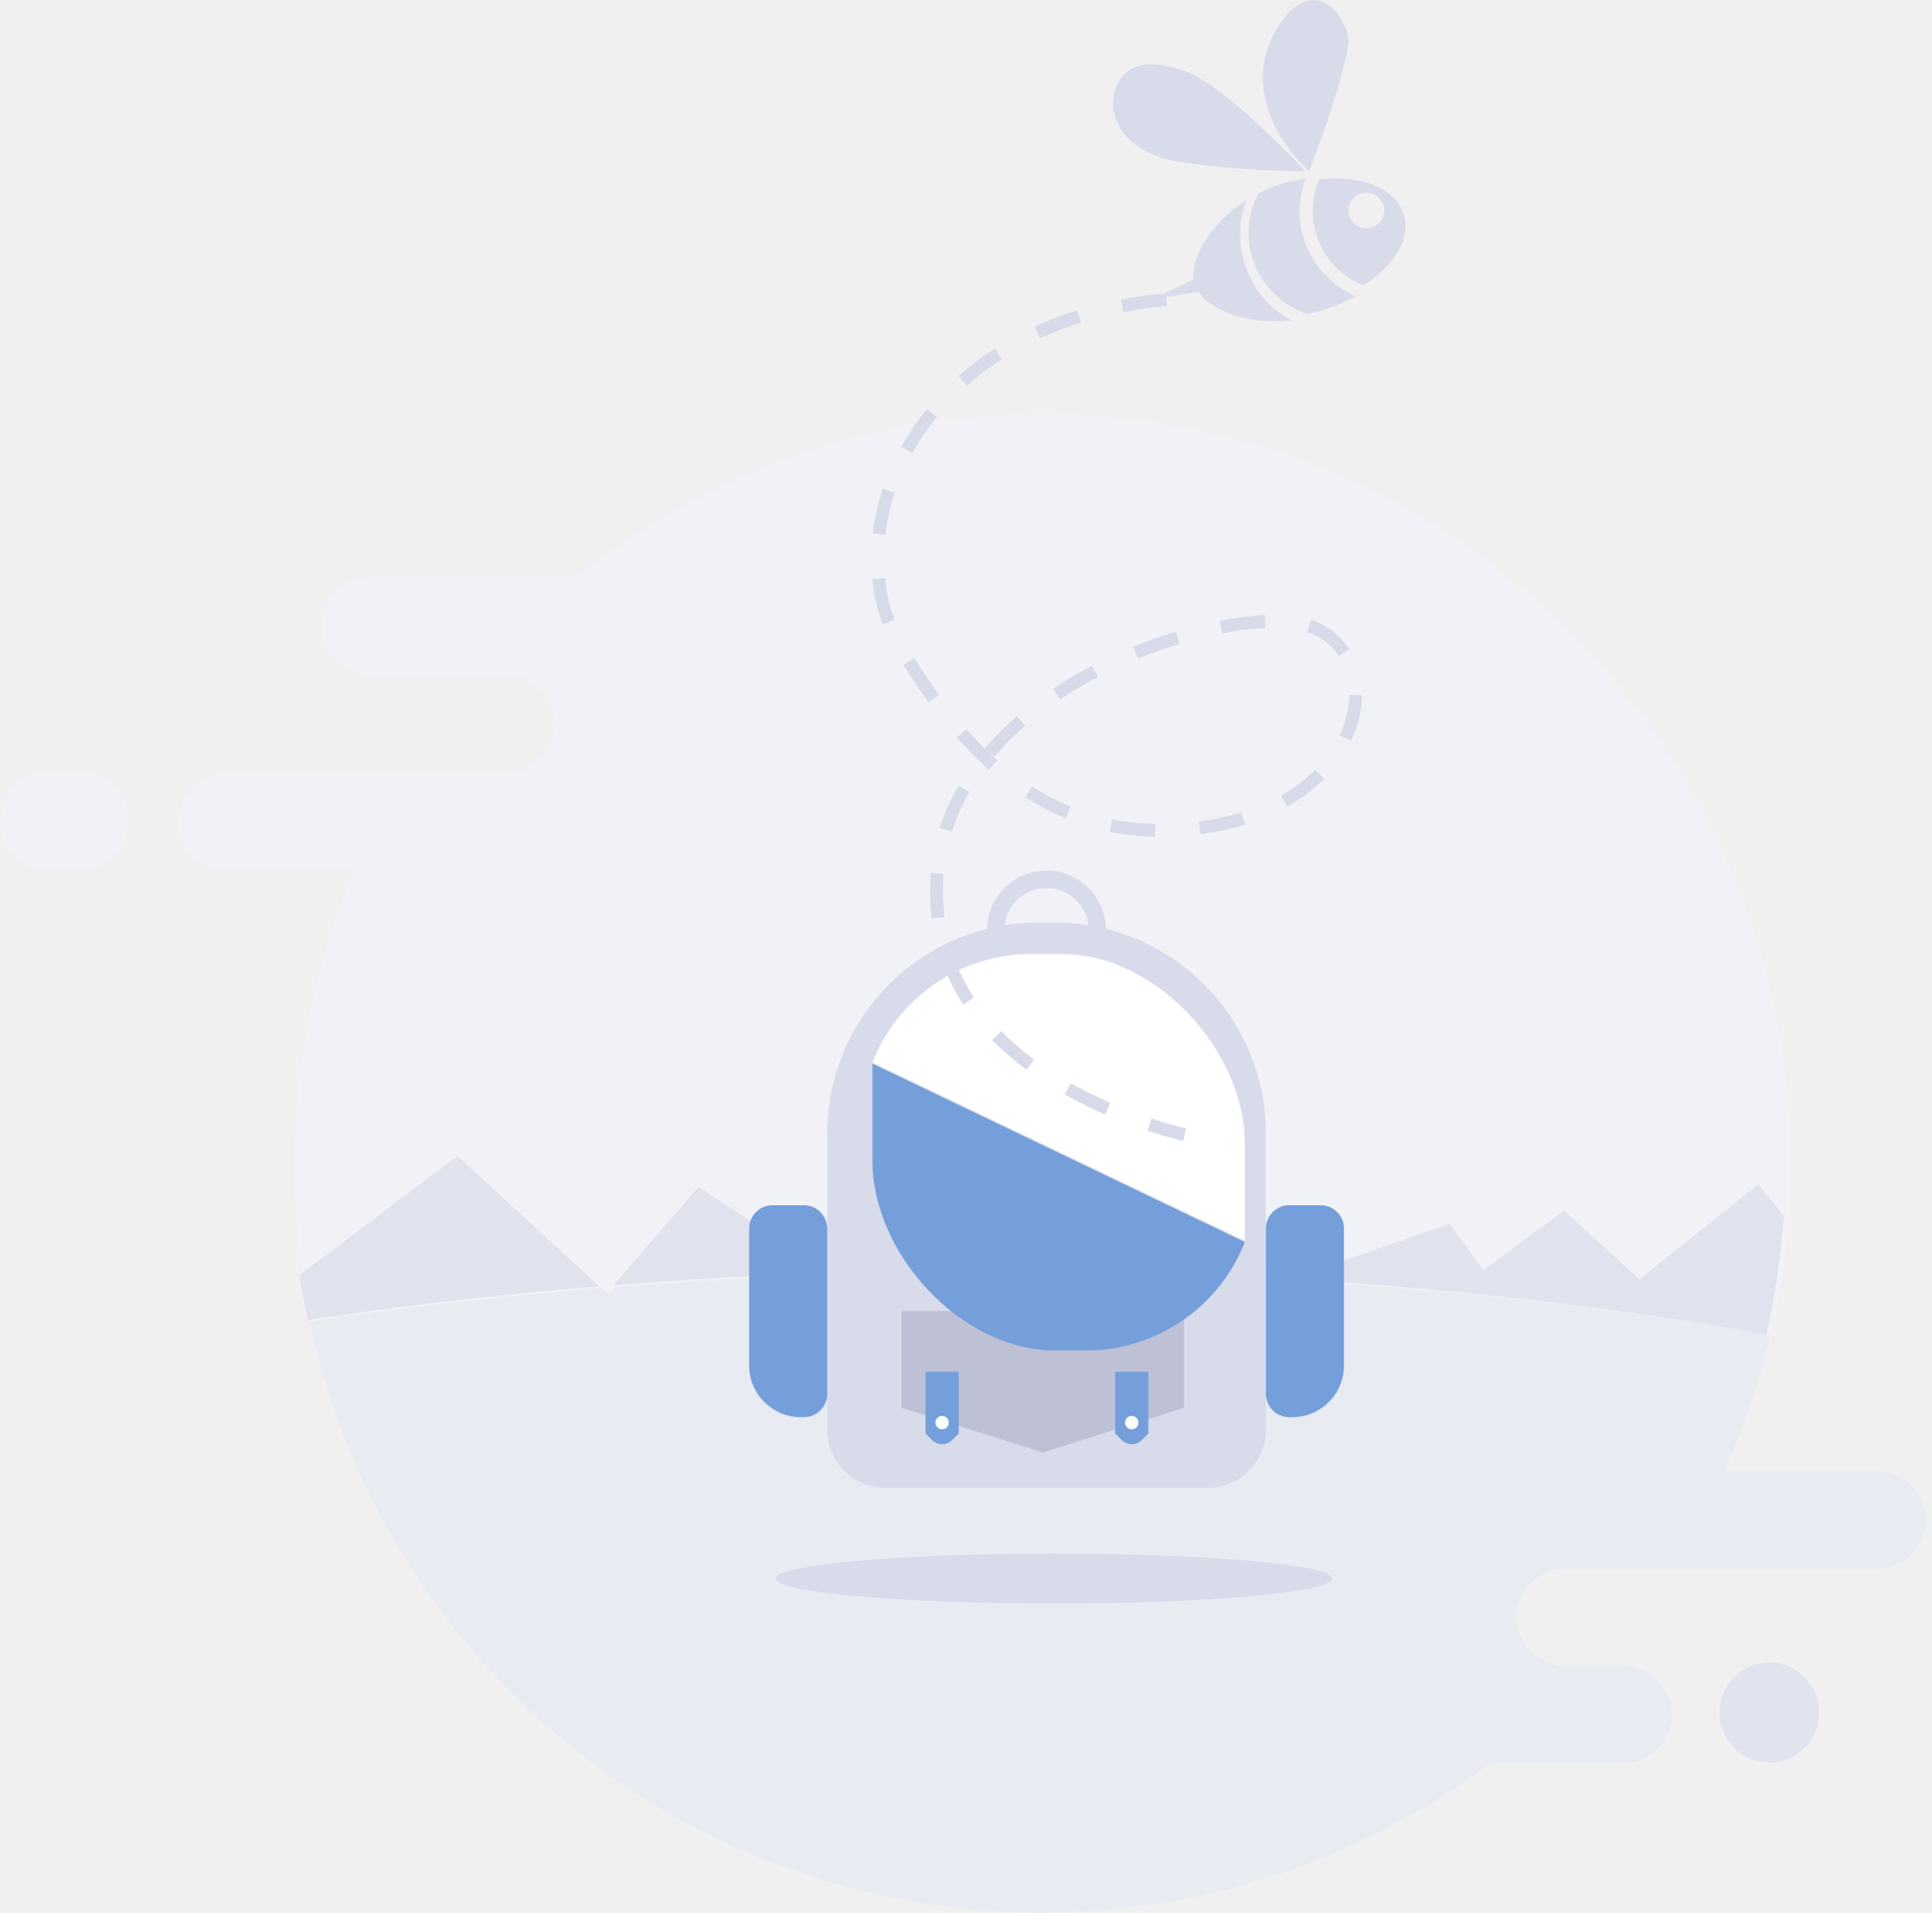
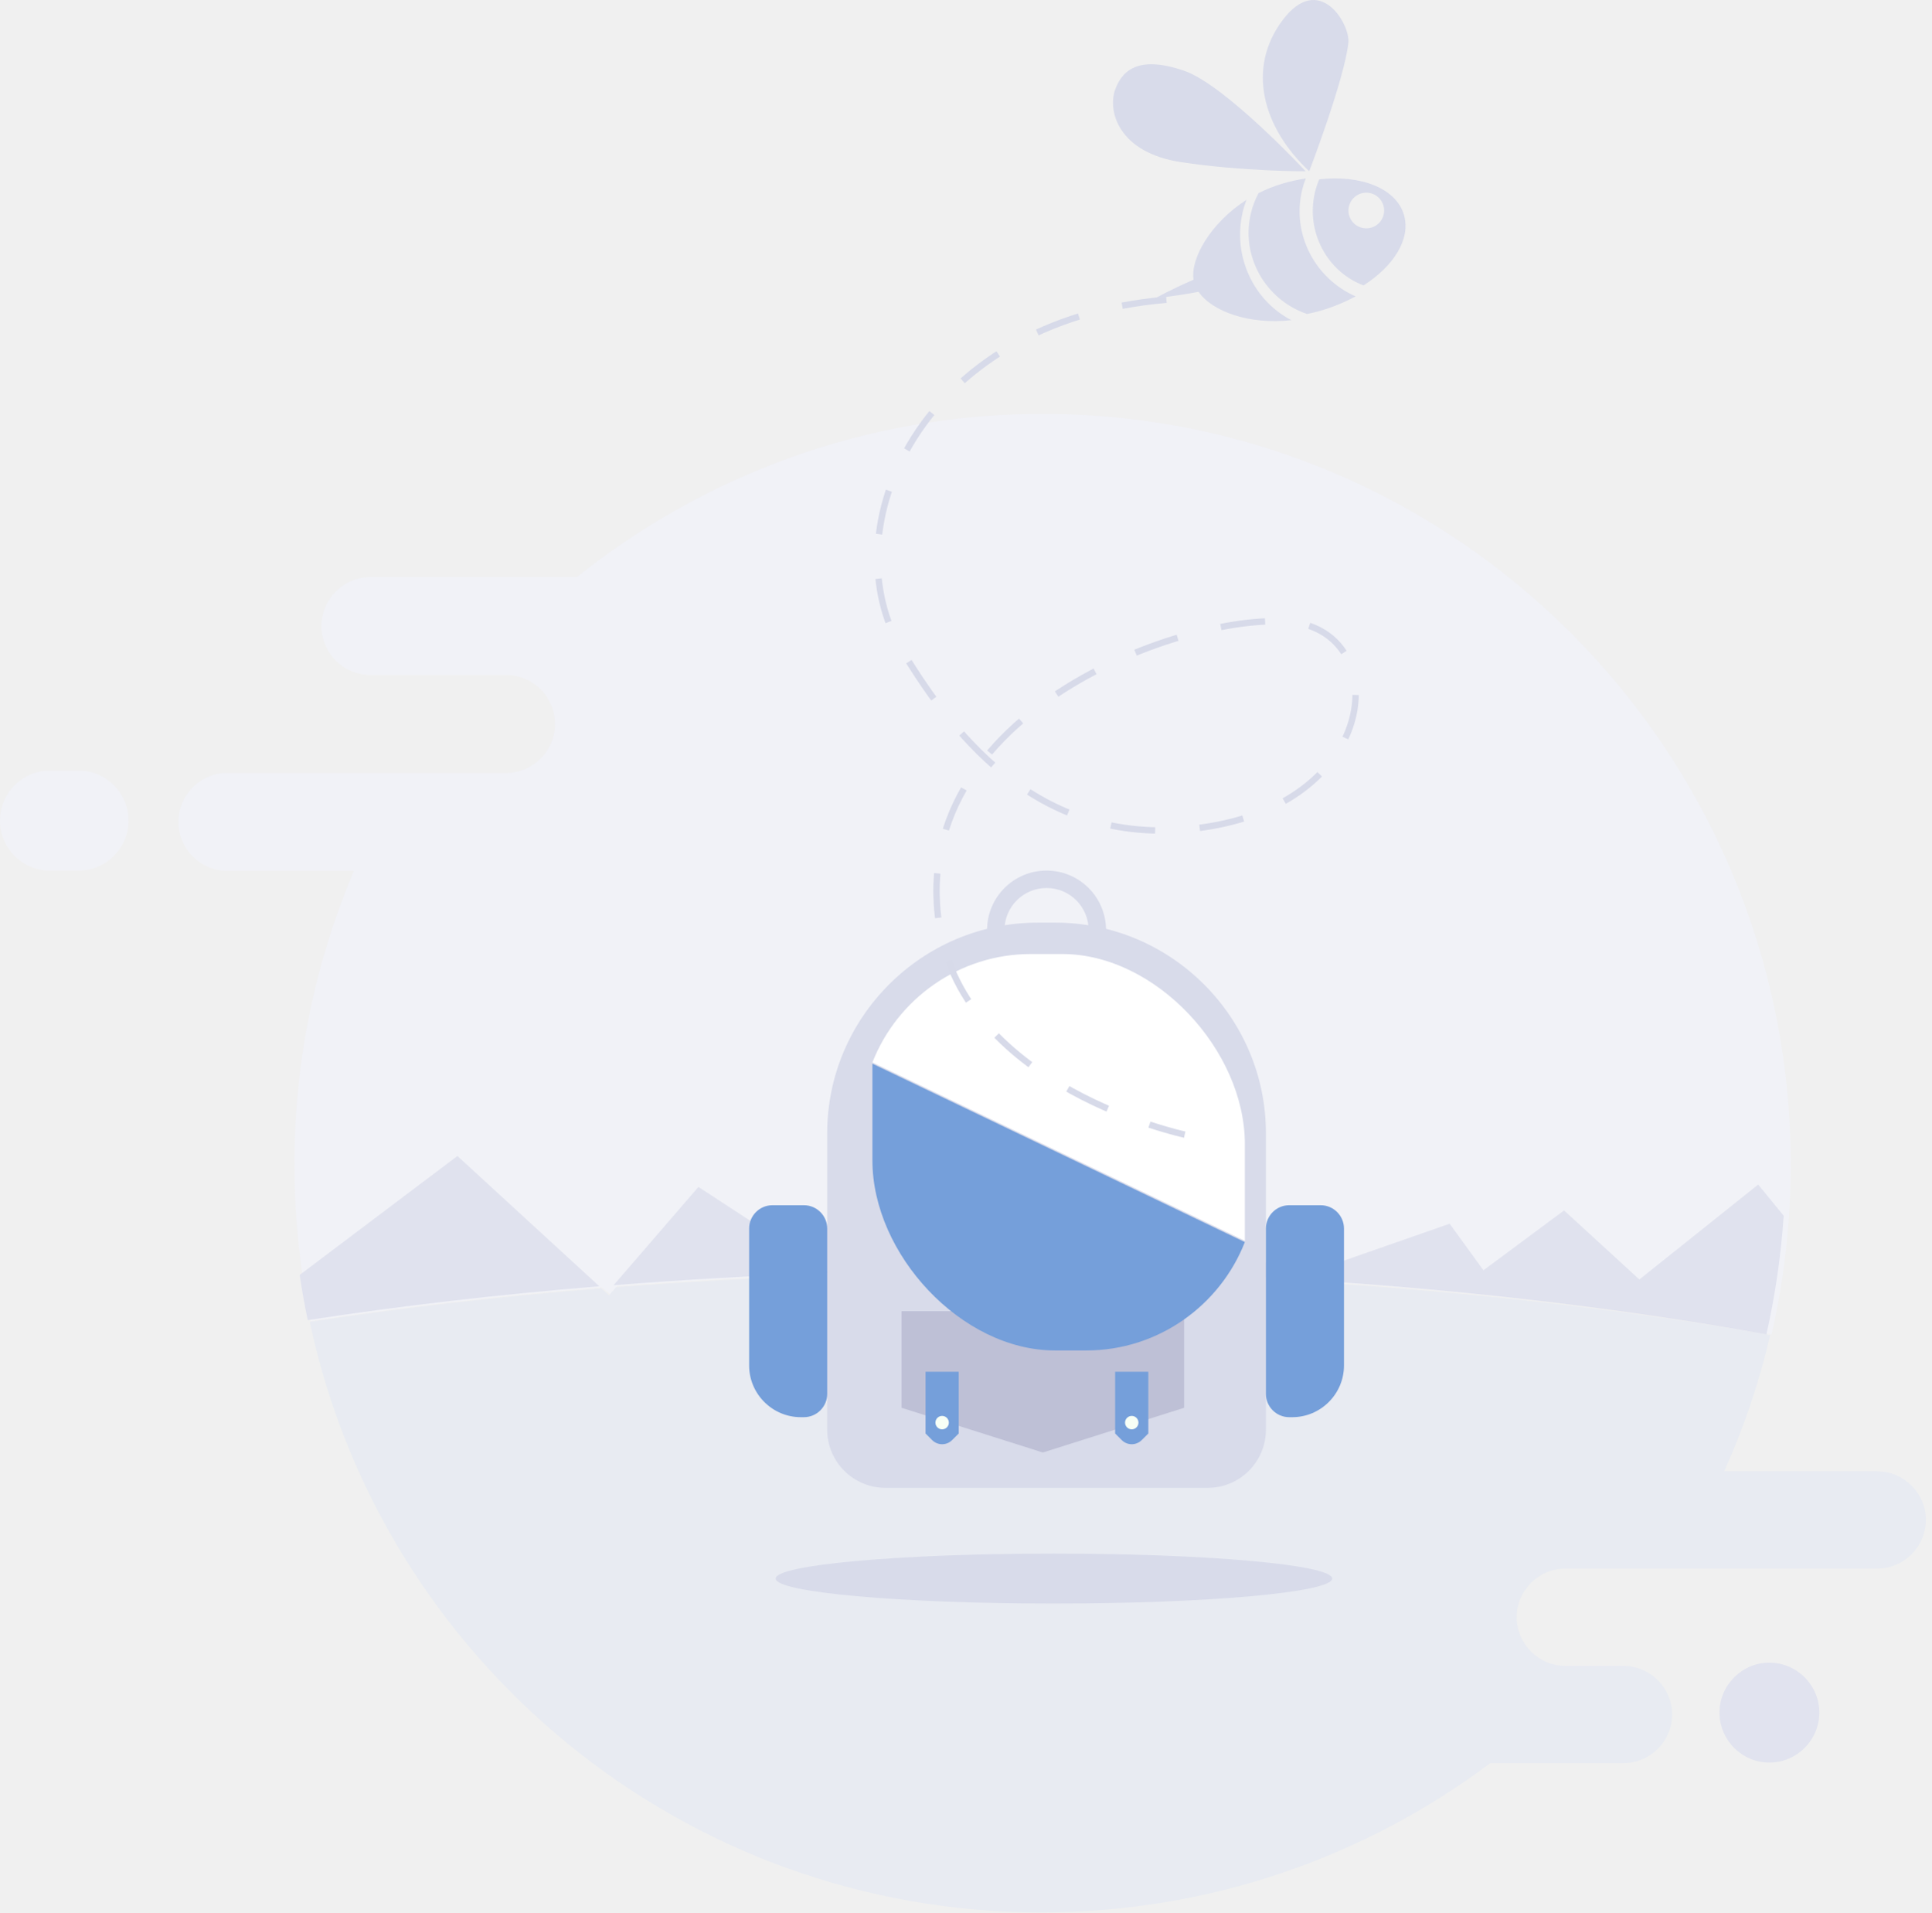
<svg xmlns="http://www.w3.org/2000/svg" width="303" height="300" viewBox="0 0 303 300" fill="none">
  <g id="No Upcoming Trips">
    <g id="Group 3">
      <mask id="mask0_949_4790" style="mask-type:luminance" maskUnits="userSpaceOnUse" x="27" y="64" width="254" height="146">
        <path id="Clip 2" fill-rule="evenodd" clip-rule="evenodd" d="M90.505 90.528H58.096C53.885 90.528 50.441 93.983 50.441 98.208C50.441 102.433 53.885 105.888 58.096 105.888H74.59H79.423C83.634 105.888 87.079 109.345 87.079 113.57C87.079 115.681 86.216 117.605 84.828 118.992C83.445 120.386 81.526 121.251 79.423 121.251H69.111H63.418H35.64C31.429 121.251 27.984 124.708 27.984 128.931C27.984 133.155 31.429 136.611 35.64 136.611H55.526C49.523 150.766 46.198 166.34 46.198 182.697C46.198 188.631 46.637 194.463 47.479 200.162C47.83 202.543 48.255 204.904 48.75 207.239C63.194 205.023 78.515 203.239 94.51 201.939L95.714 203.04L96.847 201.755C116.063 200.255 136.233 199.456 157.036 199.456C201.234 199.456 242.594 203.06 277.957 209.328C279.321 203.399 280.24 197.3 280.674 191.064C280.872 188.299 280.969 185.508 280.969 182.697C280.969 117.651 228.417 64.925 163.584 64.925C135.953 64.925 110.557 74.504 90.505 90.528Z" fill="white" />
      </mask>
      <g mask="url(#mask0_949_4790)">
        <path id="Fill 1" fill-rule="evenodd" clip-rule="evenodd" d="M22.389 214.926H286.568V59.329H22.389V214.926Z" fill="#F1F2F7" />
      </g>
    </g>
    <g id="Group 6">
      <mask id="mask1_949_4790" style="mask-type:luminance" maskUnits="userSpaceOnUse" x="0" y="120" width="21" height="17">
        <path id="Clip 5" fill-rule="evenodd" clip-rule="evenodd" d="M7.754 120.894C3.489 120.894 0 124.421 0 128.729C0 133.038 3.489 136.565 7.754 136.565H12.394C16.66 136.565 20.149 133.038 20.149 128.729C20.149 124.421 16.66 120.894 12.394 120.894H7.754Z" fill="white" />
      </mask>
      <g mask="url(#mask1_949_4790)">
        <path id="Fill 4" fill-rule="evenodd" clip-rule="evenodd" d="M-5.596 142.164H25.748V115.298H-5.596V142.164Z" fill="#F1F2F7" />
      </g>
    </g>
    <g id="Group 9">
      <mask id="mask2_949_4790" style="mask-type:luminance" maskUnits="userSpaceOnUse" x="48" y="199" width="255" height="101">
        <path id="Clip 8" fill-rule="evenodd" clip-rule="evenodd" d="M96.678 201.911L95.544 203.188L94.341 202.093C78.35 203.386 63.033 205.156 48.592 207.36C59.843 260.288 106.97 300.001 163.398 300.001C189.819 300.001 214.199 291.289 233.818 276.595H254.703C258.912 276.595 262.356 273.16 262.356 268.963C262.356 266.867 261.493 264.953 260.106 263.575C258.723 262.191 256.804 261.331 254.703 261.331H245.62C241.41 261.331 237.966 257.896 237.966 253.699C237.966 251.602 238.829 249.689 240.216 248.31C241.599 246.925 243.518 246.067 245.62 246.067H294.508C298.718 246.067 302.161 242.632 302.161 238.433C302.161 236.337 301.298 234.424 299.911 233.046C298.523 231.661 296.613 230.801 294.508 230.801H270.536C273.597 223.999 276.027 216.855 277.745 209.436C242.39 203.209 201.04 199.626 156.851 199.626C136.054 199.626 115.888 200.42 96.678 201.911Z" fill="white" />
      </mask>
      <g mask="url(#mask2_949_4790)">
        <path id="Fill 7" fill-rule="evenodd" clip-rule="evenodd" d="M42.996 305.596H307.758V194.027H42.996V305.596Z" fill="#E8EBF2" />
      </g>
    </g>
    <g id="Group 12">
      <mask id="mask3_949_4790" style="mask-type:luminance" maskUnits="userSpaceOnUse" x="96" y="185" width="184" height="25">
        <path id="Clip 11" fill-rule="evenodd" clip-rule="evenodd" d="M257.212 200.714L245.393 189.881L232.746 199.269L227.445 191.965L206.517 199.269L158.305 191.965L130.281 199.702C138.85 199.415 147.556 199.269 156.378 199.269C200.518 199.269 241.824 202.941 277.141 209.329C278.5 203.286 279.419 197.071 279.852 190.716L275.851 185.821L257.212 200.714ZM96.269 201.612C107.311 200.733 118.668 200.09 130.28 199.703L109.578 186.194L96.269 201.612Z" fill="white" />
      </mask>
      <g mask="url(#mask3_949_4790)">
        <path id="Fill 10" fill-rule="evenodd" clip-rule="evenodd" d="M90.674 214.924H285.45V180.223H90.674V214.924Z" fill="#E0E2EE" />
      </g>
    </g>
    <g id="Group 15">
      <mask id="mask4_949_4790" style="mask-type:luminance" maskUnits="userSpaceOnUse" x="94" y="201" width="3" height="2">
        <path id="Clip 14" fill-rule="evenodd" clip-rule="evenodd" d="M94.031 201.653L95.184 202.613L96.27 201.492C95.522 201.541 94.773 201.595 94.031 201.653Z" fill="white" />
      </mask>
      <g mask="url(#mask4_949_4790)">
        <path id="Fill 13" fill-rule="evenodd" clip-rule="evenodd" d="M88.436 208.21H101.868V195.896H88.436V208.21Z" fill="#F1F2F7" />
      </g>
    </g>
    <g id="Group 18">
      <mask id="mask5_949_4790" style="mask-type:luminance" maskUnits="userSpaceOnUse" x="47" y="181" width="48" height="27">
        <path id="Clip 17" fill-rule="evenodd" clip-rule="evenodd" d="M47.016 200C47.367 202.385 47.791 204.75 48.285 207.088C62.724 204.868 78.041 203.083 94.031 201.78L71.764 181.342L47.016 200Z" fill="white" />
      </mask>
      <g mask="url(#mask5_949_4790)">
        <path id="Fill 16" fill-rule="evenodd" clip-rule="evenodd" d="M41.42 212.686H99.629V175.746H41.42V212.686Z" fill="#E0E2EE" />
      </g>
    </g>
    <g id="Group 21">
      <mask id="mask6_949_4790" style="mask-type:luminance" maskUnits="userSpaceOnUse" x="121" y="243" width="89" height="9">
        <path id="Clip 20" fill-rule="evenodd" clip-rule="evenodd" d="M121.699 247.63C121.699 249.793 141.245 251.548 165.357 251.548C189.468 251.548 209.014 249.793 209.014 247.63C209.014 245.467 189.468 243.712 165.357 243.712C141.245 243.712 121.699 245.467 121.699 247.63Z" fill="white" />
      </mask>
      <g mask="url(#mask6_949_4790)">
        <path id="Fill 19" fill-rule="evenodd" clip-rule="evenodd" d="M116.104 257.146H214.611V238.116H116.104V257.146Z" fill="#D8DBEA" />
      </g>
    </g>
    <g id="Group 24">
      <mask id="mask7_949_4790" style="mask-type:luminance" maskUnits="userSpaceOnUse" x="269" y="260" width="17" height="17">
        <path id="Clip 23" fill-rule="evenodd" clip-rule="evenodd" d="M269.777 268.657C269.777 272.967 273.303 276.493 277.613 276.493C281.923 276.493 285.449 272.967 285.449 268.657C285.449 264.349 281.923 260.821 277.613 260.821C273.303 260.821 269.777 264.349 269.777 268.657Z" fill="white" />
      </mask>
      <g mask="url(#mask7_949_4790)">
        <path id="Fill 22" fill-rule="evenodd" clip-rule="evenodd" d="M264.182 282.088H291.047V255.223H264.182V282.088Z" fill="#E1E3EF" />
      </g>
    </g>
    <g id="Group 47">
      <path id="Fill 25" fill-rule="evenodd" clip-rule="evenodd" d="M164.199 152.498C160.554 152.498 157.599 149.543 157.599 145.898C157.599 142.254 160.554 139.3 164.199 139.3C167.844 139.3 170.799 142.254 170.799 145.898C170.799 149.543 167.844 152.498 164.199 152.498ZM164.199 136.567C159.045 136.567 154.866 140.745 154.866 145.899C154.866 151.055 159.045 155.232 164.199 155.232C169.352 155.232 173.532 151.055 173.532 145.899C173.532 140.745 169.352 136.567 164.199 136.567Z" fill="#D8DBEA" />
      <path id="Fill 27" fill-rule="evenodd" clip-rule="evenodd" d="M189.493 233.395H138.908C133.871 233.395 129.785 229.311 129.785 224.273V177.755C129.785 159.592 144.646 144.732 162.808 144.732H165.593C183.756 144.732 198.615 159.592 198.615 177.755V224.273C198.615 229.311 194.531 233.395 189.493 233.395Z" fill="#D8DBEA" />
      <path id="Fill 29" fill-rule="evenodd" clip-rule="evenodd" d="M202.76 222.313H202.266C200.257 222.313 198.615 220.67 198.615 218.663V192.715C198.615 190.707 200.257 189.064 202.266 189.064H207.214C209.222 189.064 210.864 190.707 210.864 192.715V214.208C210.864 218.666 207.217 222.313 202.76 222.313Z" fill="#759FDA" />
      <path id="Fill 31" fill-rule="evenodd" clip-rule="evenodd" d="M126.137 222.313H125.642C121.183 222.313 117.536 218.666 117.536 214.208V192.715C117.536 190.707 119.178 189.064 121.187 189.064H126.137C128.144 189.064 129.786 190.707 129.786 192.715V218.663C129.786 220.67 128.144 222.313 126.137 222.313Z" fill="#759FDA" />
      <path id="Fill 33" fill-rule="evenodd" clip-rule="evenodd" d="M185.783 220.84L163.618 227.854L141.451 220.84V205.688H185.783V220.84Z" fill="#BEC0D6" />
      <path id="Fill 35" fill-rule="evenodd" clip-rule="evenodd" d="M150.42 224.873L149.38 225.91C148.516 226.771 147.117 226.771 146.252 225.91L145.213 224.873V215.183H150.42V224.873Z" fill="#759FDA" />
      <path id="Fill 37" fill-rule="evenodd" clip-rule="evenodd" d="M148.868 223.166C148.868 223.749 148.397 224.219 147.816 224.219C147.234 224.219 146.763 223.749 146.763 223.166C146.763 222.584 147.234 222.114 147.816 222.114C148.397 222.114 148.868 222.584 148.868 223.166Z" fill="#F7FFF6" />
      <path id="Fill 39" fill-rule="evenodd" clip-rule="evenodd" d="M180.168 224.873L179.128 225.91C178.264 226.771 176.865 226.771 176 225.91L174.961 224.873V215.183H180.168V224.873Z" fill="#759FDA" />
      <path id="Fill 41" fill-rule="evenodd" clip-rule="evenodd" d="M178.619 223.166C178.619 223.749 178.148 224.219 177.567 224.219C176.985 224.219 176.514 223.749 176.514 223.166C176.514 222.584 176.985 222.114 177.567 222.114C178.148 222.114 178.619 222.584 178.619 223.166Z" fill="#F7FFF6" />
      <path id="Fill 43" fill-rule="evenodd" clip-rule="evenodd" d="M195.311 179.462V184.397V194.64L136.881 166.655C140.765 156.726 150.472 149.657 161.729 149.657H166.676C181.351 149.657 195.311 164.775 195.311 179.462Z" fill="white" />
      <path id="Fill 45" fill-rule="evenodd" clip-rule="evenodd" d="M136.878 182.041V177.107V166.863L195.309 194.849C191.425 204.777 181.719 211.846 170.46 211.846H165.514C150.838 211.846 136.878 196.729 136.878 182.041Z" fill="#759FDA" />
    </g>
    <g id="Bee">
-       <path id="Stroke 3" d="M182.999 47.016C144.222 50.298 129.971 83.12 141.646 102.252C149.884 115.751 163.844 133.994 189.867 129.618C215.888 125.241 218.081 101.159 204.376 97.883C190.672 94.608 141.85 109.886 147.367 145.18C151.35 170.645 185.874 177.986 185.874 177.986" stroke="#D7DAE9" stroke-width="2" stroke-dasharray="7" />
+       <path id="Stroke 3" d="M182.999 47.016C144.222 50.298 129.971 83.12 141.646 102.252C149.884 115.751 163.844 133.994 189.867 129.618C215.888 125.241 218.081 101.159 204.376 97.883C190.672 94.608 141.85 109.886 147.367 145.18C151.35 170.645 185.874 177.986 185.874 177.986" stroke="#D7DAE9" strokeWidth="2" stroke-dasharray="7" />
      <path id="Fill 5" fill-rule="evenodd" clip-rule="evenodd" d="M205.412 26.866C205.412 26.866 210.968 12.351 211.554 6.705C211.862 3.754 206.973 -4.46 201.25 3.138C195.528 10.737 198.139 20.053 205.412 26.866Z" fill="#D8DBEA" />
      <path id="Fill 7_2" fill-rule="evenodd" clip-rule="evenodd" d="M185.695 11.059C179.186 8.858 176.239 10.574 174.983 13.999C173.727 17.426 175.481 23.949 185.298 25.436C195.117 26.923 204.851 26.866 204.851 26.866C204.851 26.866 192.204 13.26 185.695 11.059Z" fill="#D8DBEA" />
      <path id="Fill 9" fill-rule="evenodd" clip-rule="evenodd" d="M204.31 29.741C204.458 29.134 204.653 28.553 204.871 27.984C203.669 28.174 202.446 28.441 201.216 28.802C199.881 29.192 198.635 29.705 197.463 30.292C196.954 31.253 196.542 32.28 196.275 33.383C194.625 40.171 198.519 47.013 205.062 49.253C205.771 49.113 206.482 48.95 207.195 48.742C209.188 48.158 211.026 47.386 212.688 46.49C206.298 43.687 202.621 36.691 204.31 29.741Z" fill="#D8DBEA" />
      <path id="Fill 11" fill-rule="evenodd" clip-rule="evenodd" d="M194.967 33.283C195.123 32.613 195.335 31.971 195.57 31.345C189.91 34.971 186.74 40.599 187.263 43.881C183.646 45.435 181.342 46.745 181.342 46.745C181.342 46.745 184.071 46.537 188.048 45.773C190.177 48.886 196.082 50.97 202.61 50.222C196.696 47.164 193.358 40.204 194.967 33.283Z" fill="#D8DBEA" />
      <path id="Fill 13_2" fill-rule="evenodd" clip-rule="evenodd" d="M213.712 35.741C212.212 35.382 211.283 33.875 211.644 32.367C212.004 30.869 213.519 29.94 215.017 30.3C216.524 30.662 217.444 32.174 217.085 33.673C216.723 35.181 215.219 36.102 213.712 35.741ZM220.281 33.727C219.074 29.547 213.526 27.389 206.981 28.128C206.707 28.775 206.474 29.459 206.308 30.166C204.851 36.37 208.217 42.611 213.927 44.775C218.691 41.745 221.366 37.453 220.281 33.727Z" fill="#D8DBEA" />
    </g>
  </g>
</svg>
